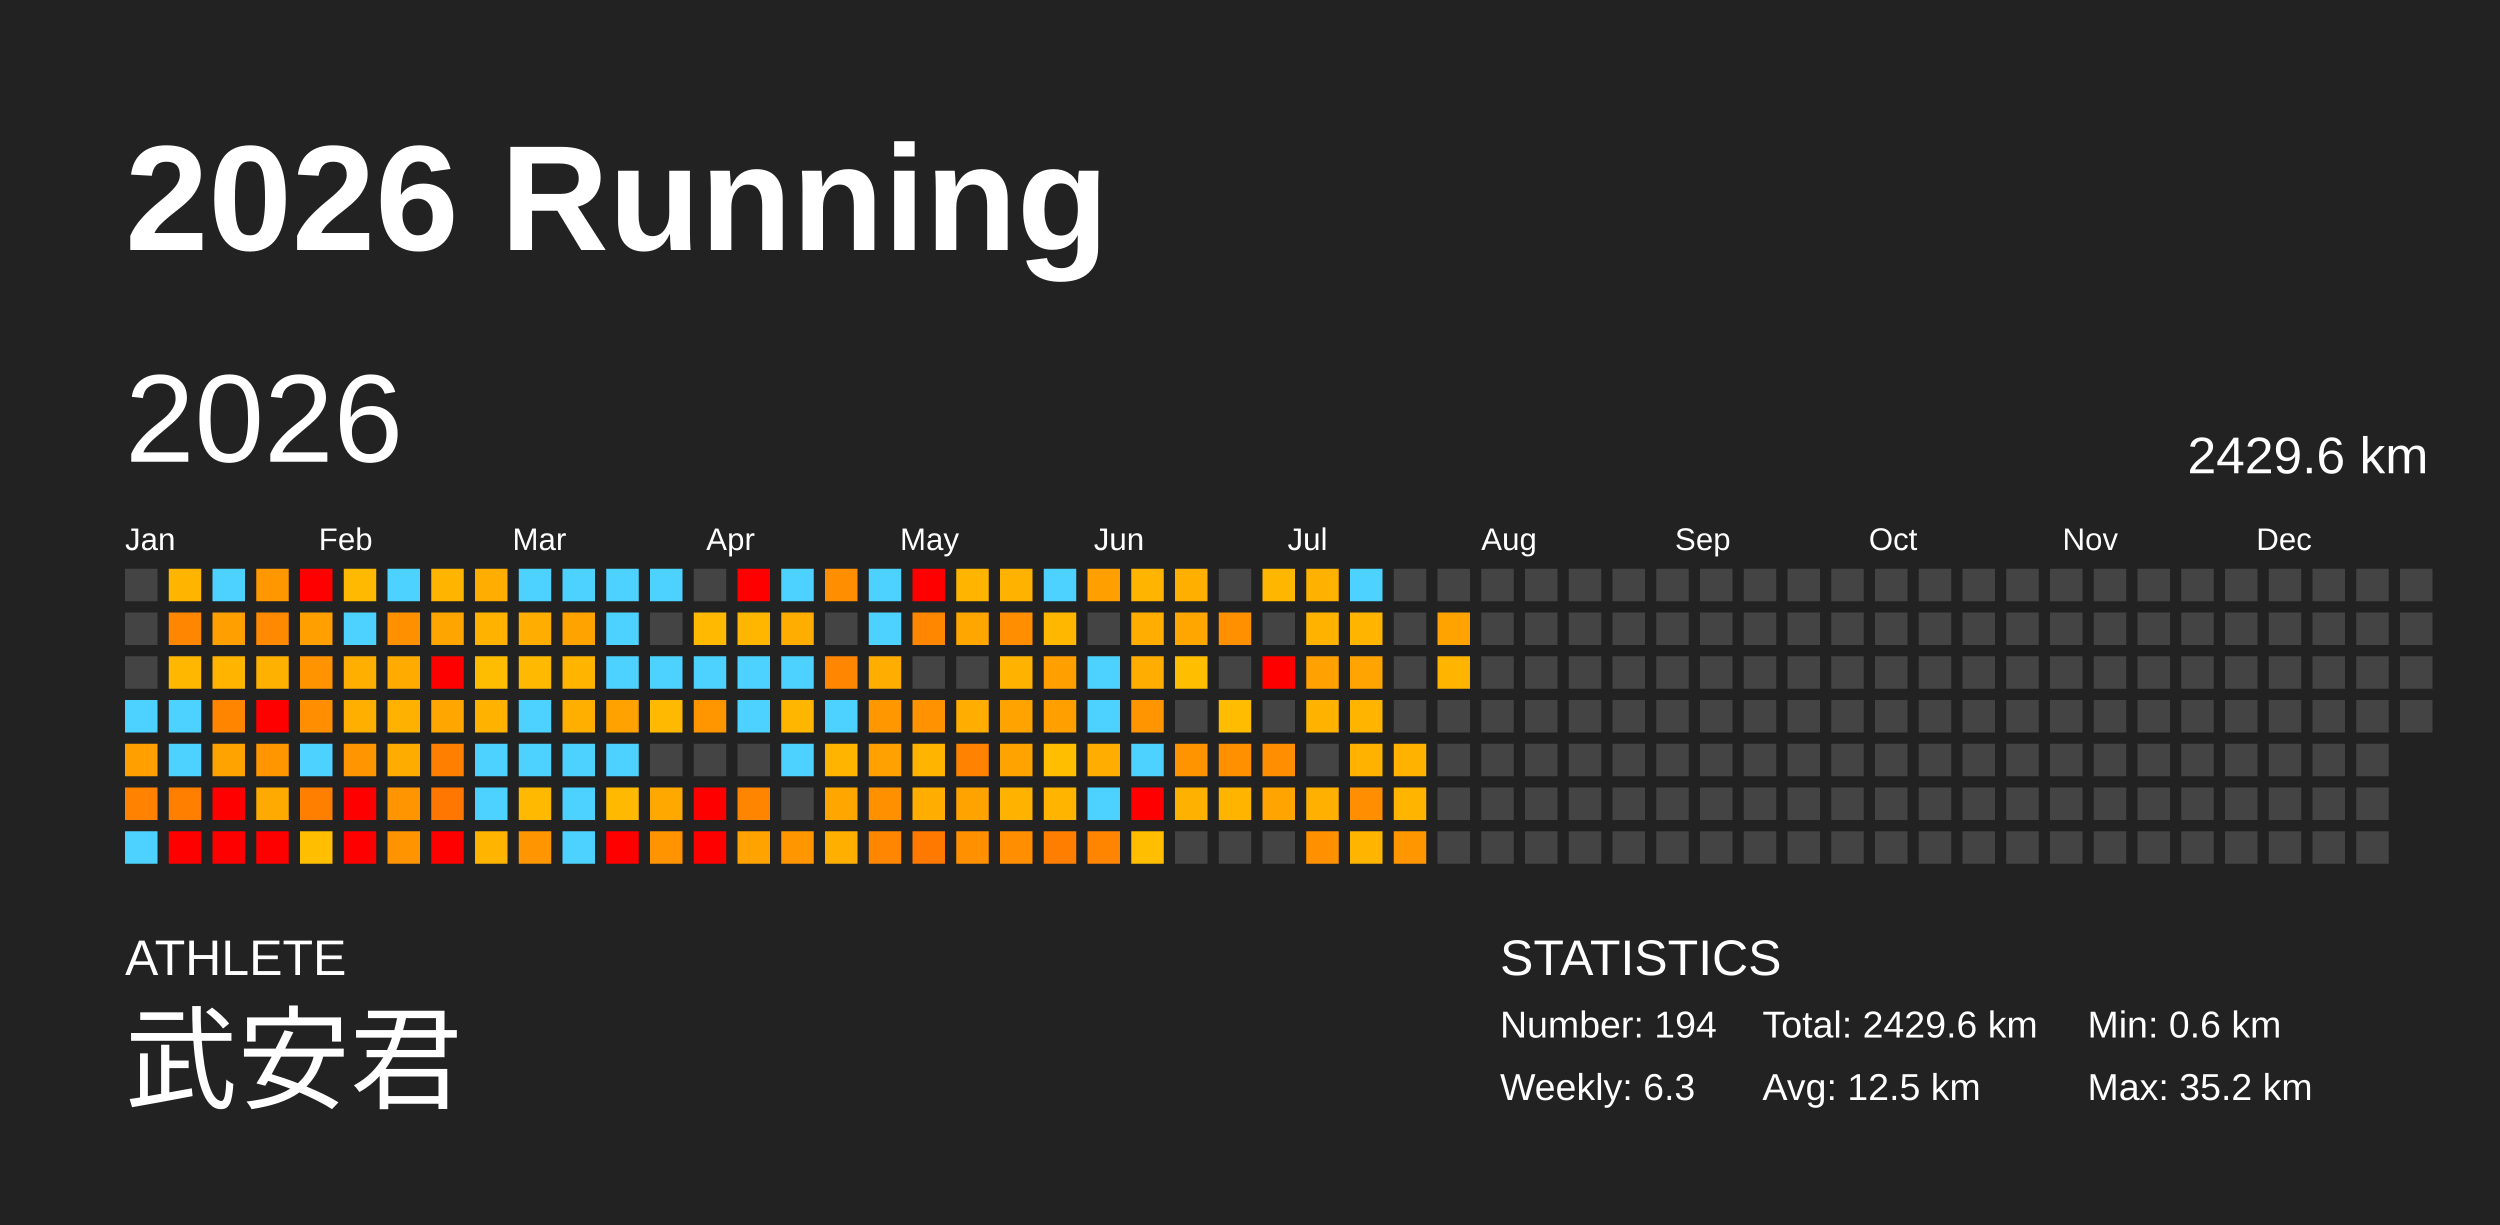
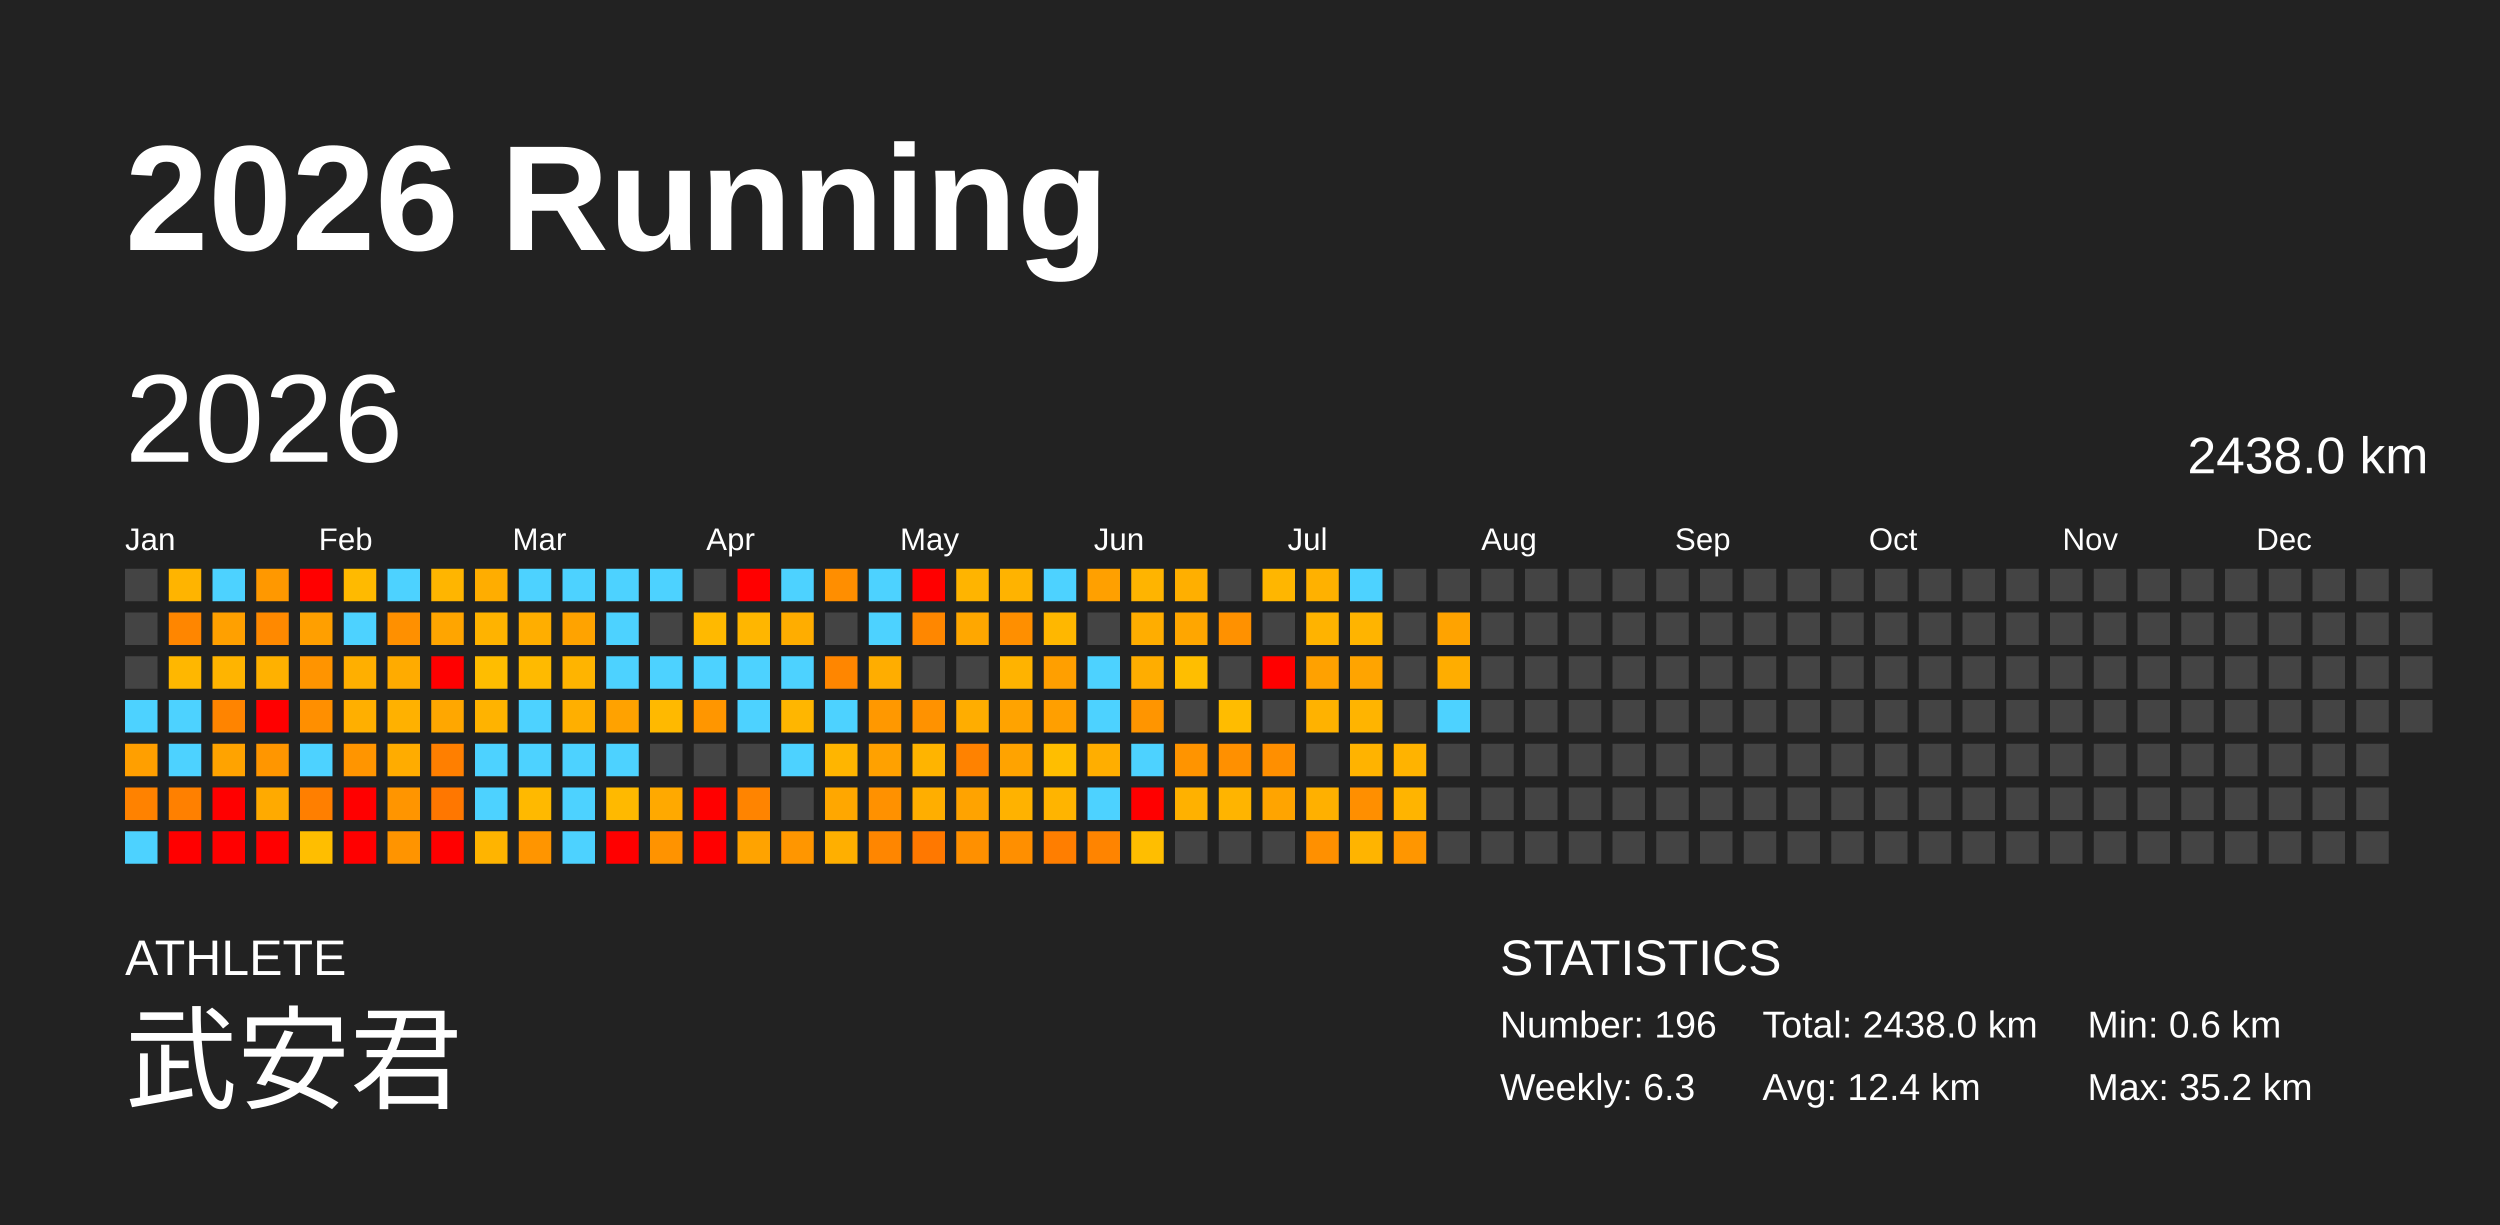
<svg xmlns="http://www.w3.org/2000/svg" baseProfile="full" height="98mm" version="1.1" viewBox="0,0,200,98" width="200mm">
  <defs />
  <rect fill="#222222" height="98" width="200" x="0" y="0" />
  <text fill="#FFFFFF" style="font-size:12px; font-family:Arial; font-weight:bold;" x="10" y="20">2026 Running</text>
  <text fill="#FFFFFF" style="font-size:4px; font-family:Arial" x="10" y="78">ATHLETE</text>
  <text fill="#FFFFFF" style="font-size:9px; font-family:Arial" x="10" y="88">武安君</text>
  <text fill="#FFFFFF" style="font-size:4px; font-family:Arial" x="120" y="78">STATISTICS</text>
-   <text fill="#FFFFFF" style="font-size:3px; font-family:Arial" x="120" y="83">Number: 194</text>
+   <text fill="#FFFFFF" style="font-size:3px; font-family:Arial" x="120" y="83">Number: 196</text>
  <text fill="#FFFFFF" style="font-size:3px; font-family:Arial" x="120" y="88">Weekly: 6.3</text>
-   <text fill="#FFFFFF" style="font-size:3px; font-family:Arial" x="141" y="83">Total: 2429.6 km</text>
-   <text fill="#FFFFFF" style="font-size:3px; font-family:Arial" x="141" y="88">Avg: 12.5 km</text>
+   <text fill="#FFFFFF" style="font-size:3px; font-family:Arial" x="141" y="83">Total: 2438.0 km</text>
+   <text fill="#FFFFFF" style="font-size:3px; font-family:Arial" x="141" y="88">Avg: 12.4 km</text>
  <text fill="#FFFFFF" style="font-size:3px; font-family:Arial" x="167" y="83">Min: 0.6 km</text>
  <text fill="#FFFFFF" style="font-size:3px; font-family:Arial" x="167" y="88">Max: 35.2 km</text>
  <text dominant-baseline="hanging" fill="#FFFFFF" style="font-size:10.0px; font-family:Arial;" x="10" y="30">2026</text>
-   <text dominant-baseline="hanging" fill="#FFFFFF" style="font-size:4.125px; font-family:Arial;" x="175" y="35">2429.6 km</text>
+   <text dominant-baseline="hanging" fill="#FFFFFF" style="font-size:4.125px; font-family:Arial;" x="175" y="35">2438.0 km</text>
  <text fill="#FFFFFF" style="font-size:2.5px; font-family:Arial" x="10.0" y="44">Jan</text>
  <text fill="#FFFFFF" style="font-size:2.5px; font-family:Arial" x="25.5" y="44">Feb</text>
  <text fill="#FFFFFF" style="font-size:2.5px; font-family:Arial" x="41.0" y="44">Mar</text>
  <text fill="#FFFFFF" style="font-size:2.5px; font-family:Arial" x="56.5" y="44">Apr</text>
  <text fill="#FFFFFF" style="font-size:2.5px; font-family:Arial" x="72.0" y="44">May</text>
  <text fill="#FFFFFF" style="font-size:2.5px; font-family:Arial" x="87.5" y="44">Jun</text>
  <text fill="#FFFFFF" style="font-size:2.5px; font-family:Arial" x="103.0" y="44">Jul</text>
  <text fill="#FFFFFF" style="font-size:2.5px; font-family:Arial" x="118.5" y="44">Aug</text>
  <text fill="#FFFFFF" style="font-size:2.5px; font-family:Arial" x="134.0" y="44">Sep</text>
  <text fill="#FFFFFF" style="font-size:2.5px; font-family:Arial" x="149.5" y="44">Oct</text>
  <text fill="#FFFFFF" style="font-size:2.5px; font-family:Arial" x="165.0" y="44">Nov</text>
  <text fill="#FFFFFF" style="font-size:2.5px; font-family:Arial" x="180.5" y="44">Dec</text>
  <rect fill="#444444" height="2.6" width="2.6" x="10.0" y="45.5" />
  <rect fill="#444444" height="2.6" width="2.6" x="10.0" y="49.0" />
  <rect fill="#444444" height="2.6" width="2.6" x="10.0" y="52.5" />
  <rect fill="#4dd2ff" height="2.6" width="2.6" x="10.0" y="56.0" />
  <rect fill="#ff9f00" height="2.6" width="2.6" x="10.0" y="59.5" />
  <rect fill="#ff8200" height="2.6" width="2.6" x="10.0" y="63.0" />
  <rect fill="#4dd2ff" height="2.6" width="2.6" x="10.0" y="66.5" />
  <rect fill="#ffb400" height="2.6" width="2.6" x="13.5" y="45.5" />
  <rect fill="#ff8600" height="2.6" width="2.6" x="13.5" y="49.0" />
  <rect fill="#ffb700" height="2.6" width="2.6" x="13.5" y="52.5" />
  <rect fill="#4dd2ff" height="2.6" width="2.6" x="13.5" y="56.0" />
  <rect fill="#4dd2ff" height="2.6" width="2.6" x="13.5" y="59.5" />
  <rect fill="#ff8000" height="2.6" width="2.6" x="13.5" y="63.0" />
  <rect fill="red" height="2.6" width="2.6" x="13.5" y="66.5" />
  <rect fill="#4dd2ff" height="2.6" width="2.6" x="17.0" y="45.5" />
  <rect fill="#ffa000" height="2.6" width="2.6" x="17.0" y="49.0" />
  <rect fill="#ffb400" height="2.6" width="2.6" x="17.0" y="52.5" />
  <rect fill="#ff8400" height="2.6" width="2.6" x="17.0" y="56.0" />
  <rect fill="#ffa300" height="2.6" width="2.6" x="17.0" y="59.5" />
  <rect fill="red" height="2.6" width="2.6" x="17.0" y="63.0" />
  <rect fill="red" height="2.6" width="2.6" x="17.0" y="66.5" />
  <rect fill="#ff9800" height="2.6" width="2.6" x="20.5" y="45.5" />
  <rect fill="#ff8900" height="2.6" width="2.6" x="20.5" y="49.0" />
  <rect fill="#ffb100" height="2.6" width="2.6" x="20.5" y="52.5" />
  <rect fill="red" height="2.6" width="2.6" x="20.5" y="56.0" />
  <rect fill="#ff9600" height="2.6" width="2.6" x="20.5" y="59.5" />
  <rect fill="#ffaa00" height="2.6" width="2.6" x="20.5" y="63.0" />
  <rect fill="red" height="2.6" width="2.6" x="20.5" y="66.5" />
  <rect fill="red" height="2.6" width="2.6" x="24.0" y="45.5" />
  <rect fill="#ff9f00" height="2.6" width="2.6" x="24.0" y="49.0" />
  <rect fill="#ff9400" height="2.6" width="2.6" x="24.0" y="52.5" />
  <rect fill="#ff8f00" height="2.6" width="2.6" x="24.0" y="56.0" />
  <rect fill="#4dd2ff" height="2.6" width="2.6" x="24.0" y="59.5" />
  <rect fill="#ff7f00" height="2.6" width="2.6" x="24.0" y="63.0" />
  <rect fill="#ffbe00" height="2.6" width="2.6" x="24.0" y="66.5" />
  <rect fill="#ffba00" height="2.6" width="2.6" x="27.5" y="45.5" />
  <rect fill="#4dd2ff" height="2.6" width="2.6" x="27.5" y="49.0" />
  <rect fill="#ffaf00" height="2.6" width="2.6" x="27.5" y="52.5" />
  <rect fill="#ffaf00" height="2.6" width="2.6" x="27.5" y="56.0" />
  <rect fill="#ff9500" height="2.6" width="2.6" x="27.5" y="59.5" />
  <rect fill="red" height="2.6" width="2.6" x="27.5" y="63.0" />
  <rect fill="red" height="2.6" width="2.6" x="27.5" y="66.5" />
  <rect fill="#4dd2ff" height="2.6" width="2.6" x="31.0" y="45.5" />
  <rect fill="#ff9000" height="2.6" width="2.6" x="31.0" y="49.0" />
  <rect fill="#ffab00" height="2.6" width="2.6" x="31.0" y="52.5" />
  <rect fill="#ffb100" height="2.6" width="2.6" x="31.0" y="56.0" />
  <rect fill="#ffac00" height="2.6" width="2.6" x="31.0" y="59.5" />
  <rect fill="#ff9500" height="2.6" width="2.6" x="31.0" y="63.0" />
  <rect fill="#ff9400" height="2.6" width="2.6" x="31.0" y="66.5" />
  <rect fill="#ffb500" height="2.6" width="2.6" x="34.5" y="45.5" />
  <rect fill="#ffa500" height="2.6" width="2.6" x="34.5" y="49.0" />
  <rect fill="red" height="2.6" width="2.6" x="34.5" y="52.5" />
  <rect fill="#ffa700" height="2.6" width="2.6" x="34.5" y="56.0" />
  <rect fill="#ff7f00" height="2.6" width="2.6" x="34.5" y="59.5" />
  <rect fill="#ff7700" height="2.6" width="2.6" x="34.5" y="63.0" />
  <rect fill="red" height="2.6" width="2.6" x="34.5" y="66.5" />
  <rect fill="#ffad00" height="2.6" width="2.6" x="38.0" y="45.5" />
  <rect fill="#ffb300" height="2.6" width="2.6" x="38.0" y="49.0" />
  <rect fill="#ffbd00" height="2.6" width="2.6" x="38.0" y="52.5" />
  <rect fill="#ffb300" height="2.6" width="2.6" x="38.0" y="56.0" />
  <rect fill="#4dd2ff" height="2.6" width="2.6" x="38.0" y="59.5" />
  <rect fill="#4dd2ff" height="2.6" width="2.6" x="38.0" y="63.0" />
  <rect fill="#ffb400" height="2.6" width="2.6" x="38.0" y="66.5" />
  <rect fill="#4dd2ff" height="2.6" width="2.6" x="41.5" y="45.5" />
  <rect fill="#ffae00" height="2.6" width="2.6" x="41.5" y="49.0" />
  <rect fill="#ffba00" height="2.6" width="2.6" x="41.5" y="52.5" />
  <rect fill="#4dd2ff" height="2.6" width="2.6" x="41.5" y="56.0" />
  <rect fill="#4dd2ff" height="2.6" width="2.6" x="41.5" y="59.5" />
  <rect fill="#ffb900" height="2.6" width="2.6" x="41.5" y="63.0" />
  <rect fill="#ff9500" height="2.6" width="2.6" x="41.5" y="66.5" />
  <rect fill="#4dd2ff" height="2.6" width="2.6" x="45.0" y="45.5" />
  <rect fill="#ffa300" height="2.6" width="2.6" x="45.0" y="49.0" />
  <rect fill="#ffb400" height="2.6" width="2.6" x="45.0" y="52.5" />
  <rect fill="#ffaf00" height="2.6" width="2.6" x="45.0" y="56.0" />
  <rect fill="#4dd2ff" height="2.6" width="2.6" x="45.0" y="59.5" />
  <rect fill="#4dd2ff" height="2.6" width="2.6" x="45.0" y="63.0" />
  <rect fill="#4dd2ff" height="2.6" width="2.6" x="45.0" y="66.5" />
  <rect fill="#4dd2ff" height="2.6" width="2.6" x="48.5" y="45.5" />
  <rect fill="#4dd2ff" height="2.6" width="2.6" x="48.5" y="49.0" />
  <rect fill="#4dd2ff" height="2.6" width="2.6" x="48.5" y="52.5" />
  <rect fill="#ffa200" height="2.6" width="2.6" x="48.5" y="56.0" />
  <rect fill="#4dd2ff" height="2.6" width="2.6" x="48.5" y="59.5" />
  <rect fill="#ffb900" height="2.6" width="2.6" x="48.5" y="63.0" />
  <rect fill="red" height="2.6" width="2.6" x="48.5" y="66.5" />
  <rect fill="#4dd2ff" height="2.6" width="2.6" x="52.0" y="45.5" />
  <rect fill="#444444" height="2.6" width="2.6" x="52.0" y="49.0" />
  <rect fill="#4dd2ff" height="2.6" width="2.6" x="52.0" y="52.5" />
  <rect fill="#ffb900" height="2.6" width="2.6" x="52.0" y="56.0" />
  <rect fill="#444444" height="2.6" width="2.6" x="52.0" y="59.5" />
  <rect fill="#ffa900" height="2.6" width="2.6" x="52.0" y="63.0" />
  <rect fill="#ff9300" height="2.6" width="2.6" x="52.0" y="66.5" />
  <rect fill="#444444" height="2.6" width="2.6" x="55.5" y="45.5" />
  <rect fill="#ffb900" height="2.6" width="2.6" x="55.5" y="49.0" />
  <rect fill="#4dd2ff" height="2.6" width="2.6" x="55.5" y="52.5" />
  <rect fill="#ff9600" height="2.6" width="2.6" x="55.5" y="56.0" />
  <rect fill="#444444" height="2.6" width="2.6" x="55.5" y="59.5" />
  <rect fill="red" height="2.6" width="2.6" x="55.5" y="63.0" />
  <rect fill="red" height="2.6" width="2.6" x="55.5" y="66.5" />
  <rect fill="red" height="2.6" width="2.6" x="59.0" y="45.5" />
  <rect fill="#ffb600" height="2.6" width="2.6" x="59.0" y="49.0" />
  <rect fill="#4dd2ff" height="2.6" width="2.6" x="59.0" y="52.5" />
  <rect fill="#4dd2ff" height="2.6" width="2.6" x="59.0" y="56.0" />
  <rect fill="#444444" height="2.6" width="2.6" x="59.0" y="59.5" />
  <rect fill="#ff8400" height="2.6" width="2.6" x="59.0" y="63.0" />
  <rect fill="#ffa300" height="2.6" width="2.6" x="59.0" y="66.5" />
  <rect fill="#4dd2ff" height="2.6" width="2.6" x="62.5" y="45.5" />
  <rect fill="#ffad00" height="2.6" width="2.6" x="62.5" y="49.0" />
  <rect fill="#4dd2ff" height="2.6" width="2.6" x="62.5" y="52.5" />
  <rect fill="#ffb600" height="2.6" width="2.6" x="62.5" y="56.0" />
  <rect fill="#4dd2ff" height="2.6" width="2.6" x="62.5" y="59.5" />
  <rect fill="#444444" height="2.6" width="2.6" x="62.5" y="63.0" />
  <rect fill="#ff9600" height="2.6" width="2.6" x="62.5" y="66.5" />
  <rect fill="#ff8e00" height="2.6" width="2.6" x="66.0" y="45.5" />
  <rect fill="#444444" height="2.6" width="2.6" x="66.0" y="49.0" />
  <rect fill="#ff8600" height="2.6" width="2.6" x="66.0" y="52.5" />
  <rect fill="#4dd2ff" height="2.6" width="2.6" x="66.0" y="56.0" />
  <rect fill="#ffb500" height="2.6" width="2.6" x="66.0" y="59.5" />
  <rect fill="#ffa700" height="2.6" width="2.6" x="66.0" y="63.0" />
  <rect fill="#ffaf00" height="2.6" width="2.6" x="66.0" y="66.5" />
  <rect fill="#4dd2ff" height="2.6" width="2.6" x="69.5" y="45.5" />
  <rect fill="#4dd2ff" height="2.6" width="2.6" x="69.5" y="49.0" />
  <rect fill="#ffad00" height="2.6" width="2.6" x="69.5" y="52.5" />
  <rect fill="#ff9800" height="2.6" width="2.6" x="69.5" y="56.0" />
  <rect fill="#ffa100" height="2.6" width="2.6" x="69.5" y="59.5" />
  <rect fill="#ff9100" height="2.6" width="2.6" x="69.5" y="63.0" />
  <rect fill="#ff8600" height="2.6" width="2.6" x="69.5" y="66.5" />
  <rect fill="red" height="2.6" width="2.6" x="73.0" y="45.5" />
  <rect fill="#ff8700" height="2.6" width="2.6" x="73.0" y="49.0" />
  <rect fill="#444444" height="2.6" width="2.6" x="73.0" y="52.5" />
  <rect fill="#ff9200" height="2.6" width="2.6" x="73.0" y="56.0" />
  <rect fill="#ffb400" height="2.6" width="2.6" x="73.0" y="59.5" />
  <rect fill="#ffae00" height="2.6" width="2.6" x="73.0" y="63.0" />
  <rect fill="#ff7800" height="2.6" width="2.6" x="73.0" y="66.5" />
  <rect fill="#ffb400" height="2.6" width="2.6" x="76.5" y="45.5" />
  <rect fill="#ffa700" height="2.6" width="2.6" x="76.5" y="49.0" />
  <rect fill="#444444" height="2.6" width="2.6" x="76.5" y="52.5" />
  <rect fill="#ffad00" height="2.6" width="2.6" x="76.5" y="56.0" />
  <rect fill="#ff8200" height="2.6" width="2.6" x="76.5" y="59.5" />
  <rect fill="#ffa300" height="2.6" width="2.6" x="76.5" y="63.0" />
  <rect fill="#ff9000" height="2.6" width="2.6" x="76.5" y="66.5" />
  <rect fill="#ffb300" height="2.6" width="2.6" x="80.0" y="45.5" />
  <rect fill="#ff8f00" height="2.6" width="2.6" x="80.0" y="49.0" />
  <rect fill="#ffb300" height="2.6" width="2.6" x="80.0" y="52.5" />
  <rect fill="#ffa300" height="2.6" width="2.6" x="80.0" y="56.0" />
  <rect fill="#ffa300" height="2.6" width="2.6" x="80.0" y="59.5" />
  <rect fill="#ffb200" height="2.6" width="2.6" x="80.0" y="63.0" />
  <rect fill="#ff8f00" height="2.6" width="2.6" x="80.0" y="66.5" />
  <rect fill="#4dd2ff" height="2.6" width="2.6" x="83.5" y="45.5" />
  <rect fill="#ffb700" height="2.6" width="2.6" x="83.5" y="49.0" />
  <rect fill="#ff9f00" height="2.6" width="2.6" x="83.5" y="52.5" />
  <rect fill="#ff9f00" height="2.6" width="2.6" x="83.5" y="56.0" />
  <rect fill="#ffbe00" height="2.6" width="2.6" x="83.5" y="59.5" />
  <rect fill="#ffb400" height="2.6" width="2.6" x="83.5" y="63.0" />
  <rect fill="#ff7e00" height="2.6" width="2.6" x="83.5" y="66.5" />
  <rect fill="#ffa000" height="2.6" width="2.6" x="87.0" y="45.5" />
  <rect fill="#444444" height="2.6" width="2.6" x="87.0" y="49.0" />
  <rect fill="#4dd2ff" height="2.6" width="2.6" x="87.0" y="52.5" />
  <rect fill="#4dd2ff" height="2.6" width="2.6" x="87.0" y="56.0" />
  <rect fill="#ffae00" height="2.6" width="2.6" x="87.0" y="59.5" />
  <rect fill="#4dd2ff" height="2.6" width="2.6" x="87.0" y="63.0" />
  <rect fill="#ff8400" height="2.6" width="2.6" x="87.0" y="66.5" />
  <rect fill="#ffb400" height="2.6" width="2.6" x="90.5" y="45.5" />
  <rect fill="#ffad00" height="2.6" width="2.6" x="90.5" y="49.0" />
  <rect fill="#ffad00" height="2.6" width="2.6" x="90.5" y="52.5" />
  <rect fill="#ff9500" height="2.6" width="2.6" x="90.5" y="56.0" />
  <rect fill="#4dd2ff" height="2.6" width="2.6" x="90.5" y="59.5" />
  <rect fill="red" height="2.6" width="2.6" x="90.5" y="63.0" />
  <rect fill="#ffbe00" height="2.6" width="2.6" x="90.5" y="66.5" />
  <rect fill="#ffaf00" height="2.6" width="2.6" x="94.0" y="45.5" />
  <rect fill="#ffa600" height="2.6" width="2.6" x="94.0" y="49.0" />
  <rect fill="#ffbe00" height="2.6" width="2.6" x="94.0" y="52.5" />
  <rect fill="#444444" height="2.6" width="2.6" x="94.0" y="56.0" />
  <rect fill="#ff9400" height="2.6" width="2.6" x="94.0" y="59.5" />
  <rect fill="#ffb100" height="2.6" width="2.6" x="94.0" y="63.0" />
  <rect fill="#444444" height="2.6" width="2.6" x="94.0" y="66.5" />
  <rect fill="#444444" height="2.6" width="2.6" x="97.5" y="45.5" />
  <rect fill="#ff9100" height="2.6" width="2.6" x="97.5" y="49.0" />
  <rect fill="#444444" height="2.6" width="2.6" x="97.5" y="52.5" />
  <rect fill="#ffbc00" height="2.6" width="2.6" x="97.5" y="56.0" />
  <rect fill="#ff9000" height="2.6" width="2.6" x="97.5" y="59.5" />
  <rect fill="#ffb400" height="2.6" width="2.6" x="97.5" y="63.0" />
  <rect fill="#444444" height="2.6" width="2.6" x="97.5" y="66.5" />
  <rect fill="#ffb600" height="2.6" width="2.6" x="101.0" y="45.5" />
  <rect fill="#444444" height="2.6" width="2.6" x="101.0" y="49.0" />
  <rect fill="red" height="2.6" width="2.6" x="101.0" y="52.5" />
  <rect fill="#444444" height="2.6" width="2.6" x="101.0" y="56.0" />
  <rect fill="#ff8f00" height="2.6" width="2.6" x="101.0" y="59.5" />
  <rect fill="#ffa400" height="2.6" width="2.6" x="101.0" y="63.0" />
  <rect fill="#444444" height="2.6" width="2.6" x="101.0" y="66.5" />
  <rect fill="#ffb100" height="2.6" width="2.6" x="104.5" y="45.5" />
  <rect fill="#ffb300" height="2.6" width="2.6" x="104.5" y="49.0" />
  <rect fill="#ffa100" height="2.6" width="2.6" x="104.5" y="52.5" />
  <rect fill="#ffb200" height="2.6" width="2.6" x="104.5" y="56.0" />
  <rect fill="#444444" height="2.6" width="2.6" x="104.5" y="59.5" />
  <rect fill="#ffb000" height="2.6" width="2.6" x="104.5" y="63.0" />
  <rect fill="#ff9000" height="2.6" width="2.6" x="104.5" y="66.5" />
  <rect fill="#4dd2ff" height="2.6" width="2.6" x="108.0" y="45.5" />
  <rect fill="#ffb400" height="2.6" width="2.6" x="108.0" y="49.0" />
  <rect fill="#ffa400" height="2.6" width="2.6" x="108.0" y="52.5" />
  <rect fill="#ffb400" height="2.6" width="2.6" x="108.0" y="56.0" />
  <rect fill="#ffb300" height="2.6" width="2.6" x="108.0" y="59.5" />
  <rect fill="#ff8f00" height="2.6" width="2.6" x="108.0" y="63.0" />
  <rect fill="#ffb400" height="2.6" width="2.6" x="108.0" y="66.5" />
  <rect fill="#444444" height="2.6" width="2.6" x="111.5" y="45.5" />
  <rect fill="#444444" height="2.6" width="2.6" x="111.5" y="49.0" />
  <rect fill="#444444" height="2.6" width="2.6" x="111.5" y="52.5" />
  <rect fill="#444444" height="2.6" width="2.6" x="111.5" y="56.0" />
  <rect fill="#ffb300" height="2.6" width="2.6" x="111.5" y="59.5" />
  <rect fill="#ffb400" height="2.6" width="2.6" x="111.5" y="63.0" />
  <rect fill="#ff9600" height="2.6" width="2.6" x="111.5" y="66.5" />
  <rect fill="#444444" height="2.6" width="2.6" x="115.0" y="45.5" />
  <rect fill="#ffa300" height="2.6" width="2.6" x="115.0" y="49.0" />
-   <rect fill="#ffb500" height="2.6" width="2.6" x="115.0" y="52.5" />
-   <rect fill="#444444" height="2.6" width="2.6" x="115.0" y="56.0" />
+   <rect fill="#ffad00" height="2.6" width="2.6" x="115.0" y="52.5" />
+   <rect fill="#4dd2ff" height="2.6" width="2.6" x="115.0" y="56.0" />
  <rect fill="#444444" height="2.6" width="2.6" x="115.0" y="59.5" />
  <rect fill="#444444" height="2.6" width="2.6" x="115.0" y="63.0" />
  <rect fill="#444444" height="2.6" width="2.6" x="115.0" y="66.5" />
  <rect fill="#444444" height="2.6" width="2.6" x="118.5" y="45.5" />
  <rect fill="#444444" height="2.6" width="2.6" x="118.5" y="49.0" />
  <rect fill="#444444" height="2.6" width="2.6" x="118.5" y="52.5" />
  <rect fill="#444444" height="2.6" width="2.6" x="118.5" y="56.0" />
  <rect fill="#444444" height="2.6" width="2.6" x="118.5" y="59.5" />
  <rect fill="#444444" height="2.6" width="2.6" x="118.5" y="63.0" />
  <rect fill="#444444" height="2.6" width="2.6" x="118.5" y="66.5" />
  <rect fill="#444444" height="2.6" width="2.6" x="122.0" y="45.5" />
  <rect fill="#444444" height="2.6" width="2.6" x="122.0" y="49.0" />
  <rect fill="#444444" height="2.6" width="2.6" x="122.0" y="52.5" />
  <rect fill="#444444" height="2.6" width="2.6" x="122.0" y="56.0" />
  <rect fill="#444444" height="2.6" width="2.6" x="122.0" y="59.5" />
  <rect fill="#444444" height="2.6" width="2.6" x="122.0" y="63.0" />
  <rect fill="#444444" height="2.6" width="2.6" x="122.0" y="66.5" />
  <rect fill="#444444" height="2.6" width="2.6" x="125.5" y="45.5" />
  <rect fill="#444444" height="2.6" width="2.6" x="125.5" y="49.0" />
  <rect fill="#444444" height="2.6" width="2.6" x="125.5" y="52.5" />
  <rect fill="#444444" height="2.6" width="2.6" x="125.5" y="56.0" />
  <rect fill="#444444" height="2.6" width="2.6" x="125.5" y="59.5" />
  <rect fill="#444444" height="2.6" width="2.6" x="125.5" y="63.0" />
  <rect fill="#444444" height="2.6" width="2.6" x="125.5" y="66.5" />
  <rect fill="#444444" height="2.6" width="2.6" x="129.0" y="45.5" />
  <rect fill="#444444" height="2.6" width="2.6" x="129.0" y="49.0" />
  <rect fill="#444444" height="2.6" width="2.6" x="129.0" y="52.5" />
  <rect fill="#444444" height="2.6" width="2.6" x="129.0" y="56.0" />
  <rect fill="#444444" height="2.6" width="2.6" x="129.0" y="59.5" />
  <rect fill="#444444" height="2.6" width="2.6" x="129.0" y="63.0" />
  <rect fill="#444444" height="2.6" width="2.6" x="129.0" y="66.5" />
  <rect fill="#444444" height="2.6" width="2.6" x="132.5" y="45.5" />
  <rect fill="#444444" height="2.6" width="2.6" x="132.5" y="49.0" />
  <rect fill="#444444" height="2.6" width="2.6" x="132.5" y="52.5" />
  <rect fill="#444444" height="2.6" width="2.6" x="132.5" y="56.0" />
  <rect fill="#444444" height="2.6" width="2.6" x="132.5" y="59.5" />
  <rect fill="#444444" height="2.6" width="2.6" x="132.5" y="63.0" />
  <rect fill="#444444" height="2.6" width="2.6" x="132.5" y="66.5" />
  <rect fill="#444444" height="2.6" width="2.6" x="136.0" y="45.5" />
  <rect fill="#444444" height="2.6" width="2.6" x="136.0" y="49.0" />
  <rect fill="#444444" height="2.6" width="2.6" x="136.0" y="52.5" />
  <rect fill="#444444" height="2.6" width="2.6" x="136.0" y="56.0" />
  <rect fill="#444444" height="2.6" width="2.6" x="136.0" y="59.5" />
  <rect fill="#444444" height="2.6" width="2.6" x="136.0" y="63.0" />
  <rect fill="#444444" height="2.6" width="2.6" x="136.0" y="66.5" />
  <rect fill="#444444" height="2.6" width="2.6" x="139.5" y="45.5" />
  <rect fill="#444444" height="2.6" width="2.6" x="139.5" y="49.0" />
  <rect fill="#444444" height="2.6" width="2.6" x="139.5" y="52.5" />
  <rect fill="#444444" height="2.6" width="2.6" x="139.5" y="56.0" />
  <rect fill="#444444" height="2.6" width="2.6" x="139.5" y="59.5" />
  <rect fill="#444444" height="2.6" width="2.6" x="139.5" y="63.0" />
  <rect fill="#444444" height="2.6" width="2.6" x="139.5" y="66.5" />
  <rect fill="#444444" height="2.6" width="2.6" x="143.0" y="45.5" />
  <rect fill="#444444" height="2.6" width="2.6" x="143.0" y="49.0" />
  <rect fill="#444444" height="2.6" width="2.6" x="143.0" y="52.5" />
  <rect fill="#444444" height="2.6" width="2.6" x="143.0" y="56.0" />
  <rect fill="#444444" height="2.6" width="2.6" x="143.0" y="59.5" />
  <rect fill="#444444" height="2.6" width="2.6" x="143.0" y="63.0" />
  <rect fill="#444444" height="2.6" width="2.6" x="143.0" y="66.5" />
  <rect fill="#444444" height="2.6" width="2.6" x="146.5" y="45.5" />
  <rect fill="#444444" height="2.6" width="2.6" x="146.5" y="49.0" />
  <rect fill="#444444" height="2.6" width="2.6" x="146.5" y="52.5" />
  <rect fill="#444444" height="2.6" width="2.6" x="146.5" y="56.0" />
  <rect fill="#444444" height="2.6" width="2.6" x="146.5" y="59.5" />
  <rect fill="#444444" height="2.6" width="2.6" x="146.5" y="63.0" />
  <rect fill="#444444" height="2.6" width="2.6" x="146.5" y="66.5" />
  <rect fill="#444444" height="2.6" width="2.6" x="150.0" y="45.5" />
  <rect fill="#444444" height="2.6" width="2.6" x="150.0" y="49.0" />
  <rect fill="#444444" height="2.6" width="2.6" x="150.0" y="52.5" />
  <rect fill="#444444" height="2.6" width="2.6" x="150.0" y="56.0" />
  <rect fill="#444444" height="2.6" width="2.6" x="150.0" y="59.5" />
  <rect fill="#444444" height="2.6" width="2.6" x="150.0" y="63.0" />
  <rect fill="#444444" height="2.6" width="2.6" x="150.0" y="66.5" />
  <rect fill="#444444" height="2.6" width="2.6" x="153.5" y="45.5" />
  <rect fill="#444444" height="2.6" width="2.6" x="153.5" y="49.0" />
  <rect fill="#444444" height="2.6" width="2.6" x="153.5" y="52.5" />
  <rect fill="#444444" height="2.6" width="2.6" x="153.5" y="56.0" />
  <rect fill="#444444" height="2.6" width="2.6" x="153.5" y="59.5" />
  <rect fill="#444444" height="2.6" width="2.6" x="153.5" y="63.0" />
  <rect fill="#444444" height="2.6" width="2.6" x="153.5" y="66.5" />
  <rect fill="#444444" height="2.6" width="2.6" x="157.0" y="45.5" />
  <rect fill="#444444" height="2.6" width="2.6" x="157.0" y="49.0" />
  <rect fill="#444444" height="2.6" width="2.6" x="157.0" y="52.5" />
  <rect fill="#444444" height="2.6" width="2.6" x="157.0" y="56.0" />
  <rect fill="#444444" height="2.6" width="2.6" x="157.0" y="59.5" />
  <rect fill="#444444" height="2.6" width="2.6" x="157.0" y="63.0" />
  <rect fill="#444444" height="2.6" width="2.6" x="157.0" y="66.5" />
  <rect fill="#444444" height="2.6" width="2.6" x="160.5" y="45.5" />
  <rect fill="#444444" height="2.6" width="2.6" x="160.5" y="49.0" />
  <rect fill="#444444" height="2.6" width="2.6" x="160.5" y="52.5" />
  <rect fill="#444444" height="2.6" width="2.6" x="160.5" y="56.0" />
  <rect fill="#444444" height="2.6" width="2.6" x="160.5" y="59.5" />
  <rect fill="#444444" height="2.6" width="2.6" x="160.5" y="63.0" />
  <rect fill="#444444" height="2.6" width="2.6" x="160.5" y="66.5" />
  <rect fill="#444444" height="2.6" width="2.6" x="164.0" y="45.5" />
  <rect fill="#444444" height="2.6" width="2.6" x="164.0" y="49.0" />
  <rect fill="#444444" height="2.6" width="2.6" x="164.0" y="52.5" />
  <rect fill="#444444" height="2.6" width="2.6" x="164.0" y="56.0" />
  <rect fill="#444444" height="2.6" width="2.6" x="164.0" y="59.5" />
  <rect fill="#444444" height="2.6" width="2.6" x="164.0" y="63.0" />
  <rect fill="#444444" height="2.6" width="2.6" x="164.0" y="66.5" />
  <rect fill="#444444" height="2.6" width="2.6" x="167.5" y="45.5" />
  <rect fill="#444444" height="2.6" width="2.6" x="167.5" y="49.0" />
  <rect fill="#444444" height="2.6" width="2.6" x="167.5" y="52.5" />
  <rect fill="#444444" height="2.6" width="2.6" x="167.5" y="56.0" />
  <rect fill="#444444" height="2.6" width="2.6" x="167.5" y="59.5" />
  <rect fill="#444444" height="2.6" width="2.6" x="167.5" y="63.0" />
  <rect fill="#444444" height="2.6" width="2.6" x="167.5" y="66.5" />
  <rect fill="#444444" height="2.6" width="2.6" x="171.0" y="45.5" />
  <rect fill="#444444" height="2.6" width="2.6" x="171.0" y="49.0" />
  <rect fill="#444444" height="2.6" width="2.6" x="171.0" y="52.5" />
  <rect fill="#444444" height="2.6" width="2.6" x="171.0" y="56.0" />
  <rect fill="#444444" height="2.6" width="2.6" x="171.0" y="59.5" />
  <rect fill="#444444" height="2.6" width="2.6" x="171.0" y="63.0" />
  <rect fill="#444444" height="2.6" width="2.6" x="171.0" y="66.5" />
  <rect fill="#444444" height="2.6" width="2.6" x="174.5" y="45.5" />
  <rect fill="#444444" height="2.6" width="2.6" x="174.5" y="49.0" />
  <rect fill="#444444" height="2.6" width="2.6" x="174.5" y="52.5" />
  <rect fill="#444444" height="2.6" width="2.6" x="174.5" y="56.0" />
  <rect fill="#444444" height="2.6" width="2.6" x="174.5" y="59.5" />
  <rect fill="#444444" height="2.6" width="2.6" x="174.5" y="63.0" />
  <rect fill="#444444" height="2.6" width="2.6" x="174.5" y="66.5" />
  <rect fill="#444444" height="2.6" width="2.6" x="178.0" y="45.5" />
  <rect fill="#444444" height="2.6" width="2.6" x="178.0" y="49.0" />
  <rect fill="#444444" height="2.6" width="2.6" x="178.0" y="52.5" />
  <rect fill="#444444" height="2.6" width="2.6" x="178.0" y="56.0" />
  <rect fill="#444444" height="2.6" width="2.6" x="178.0" y="59.5" />
  <rect fill="#444444" height="2.6" width="2.6" x="178.0" y="63.0" />
  <rect fill="#444444" height="2.6" width="2.6" x="178.0" y="66.5" />
  <rect fill="#444444" height="2.6" width="2.6" x="181.5" y="45.5" />
  <rect fill="#444444" height="2.6" width="2.6" x="181.5" y="49.0" />
  <rect fill="#444444" height="2.6" width="2.6" x="181.5" y="52.5" />
  <rect fill="#444444" height="2.6" width="2.6" x="181.5" y="56.0" />
  <rect fill="#444444" height="2.6" width="2.6" x="181.5" y="59.5" />
  <rect fill="#444444" height="2.6" width="2.6" x="181.5" y="63.0" />
  <rect fill="#444444" height="2.6" width="2.6" x="181.5" y="66.5" />
  <rect fill="#444444" height="2.6" width="2.6" x="185.0" y="45.5" />
  <rect fill="#444444" height="2.6" width="2.6" x="185.0" y="49.0" />
  <rect fill="#444444" height="2.6" width="2.6" x="185.0" y="52.5" />
  <rect fill="#444444" height="2.6" width="2.6" x="185.0" y="56.0" />
  <rect fill="#444444" height="2.6" width="2.6" x="185.0" y="59.5" />
  <rect fill="#444444" height="2.6" width="2.6" x="185.0" y="63.0" />
  <rect fill="#444444" height="2.6" width="2.6" x="185.0" y="66.5" />
  <rect fill="#444444" height="2.6" width="2.6" x="188.5" y="45.5" />
  <rect fill="#444444" height="2.6" width="2.6" x="188.5" y="49.0" />
  <rect fill="#444444" height="2.6" width="2.6" x="188.5" y="52.5" />
  <rect fill="#444444" height="2.6" width="2.6" x="188.5" y="56.0" />
  <rect fill="#444444" height="2.6" width="2.6" x="188.5" y="59.5" />
  <rect fill="#444444" height="2.6" width="2.6" x="188.5" y="63.0" />
  <rect fill="#444444" height="2.6" width="2.6" x="188.5" y="66.5" />
  <rect fill="#444444" height="2.6" width="2.6" x="192.0" y="45.5" />
  <rect fill="#444444" height="2.6" width="2.6" x="192.0" y="49.0" />
  <rect fill="#444444" height="2.6" width="2.6" x="192.0" y="52.5" />
  <rect fill="#444444" height="2.6" width="2.6" x="192.0" y="56.0" />
</svg>
